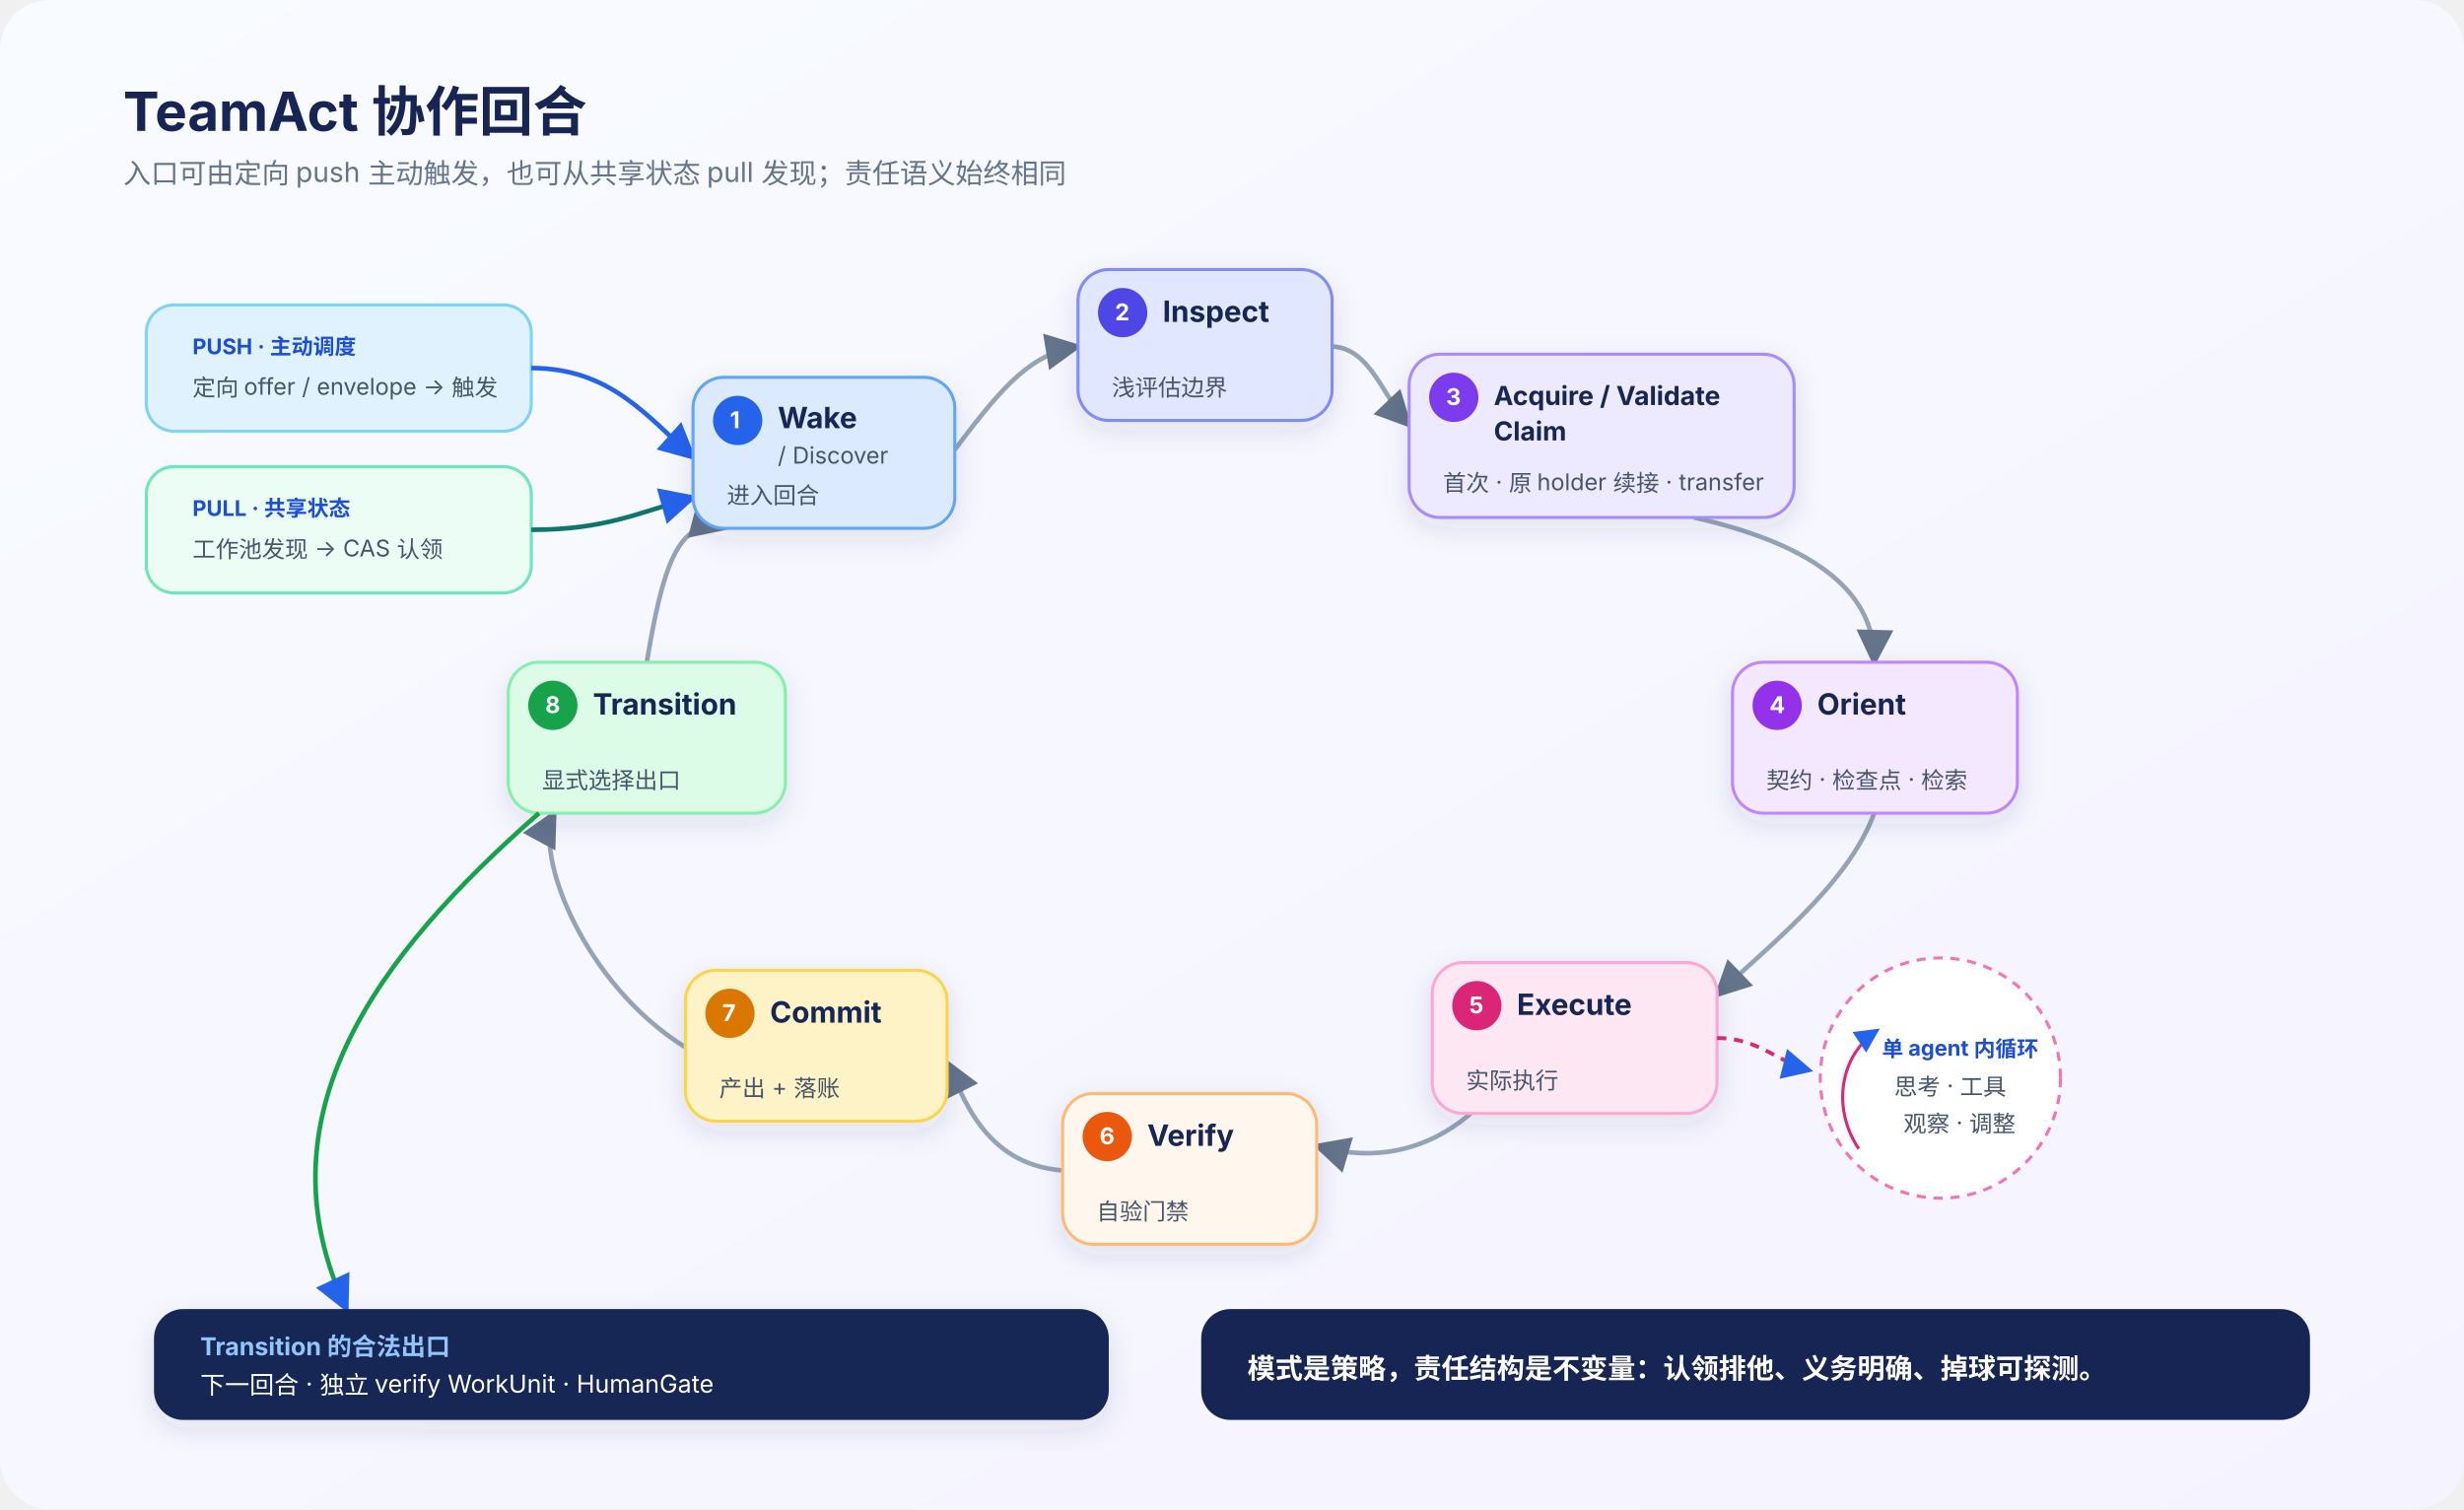
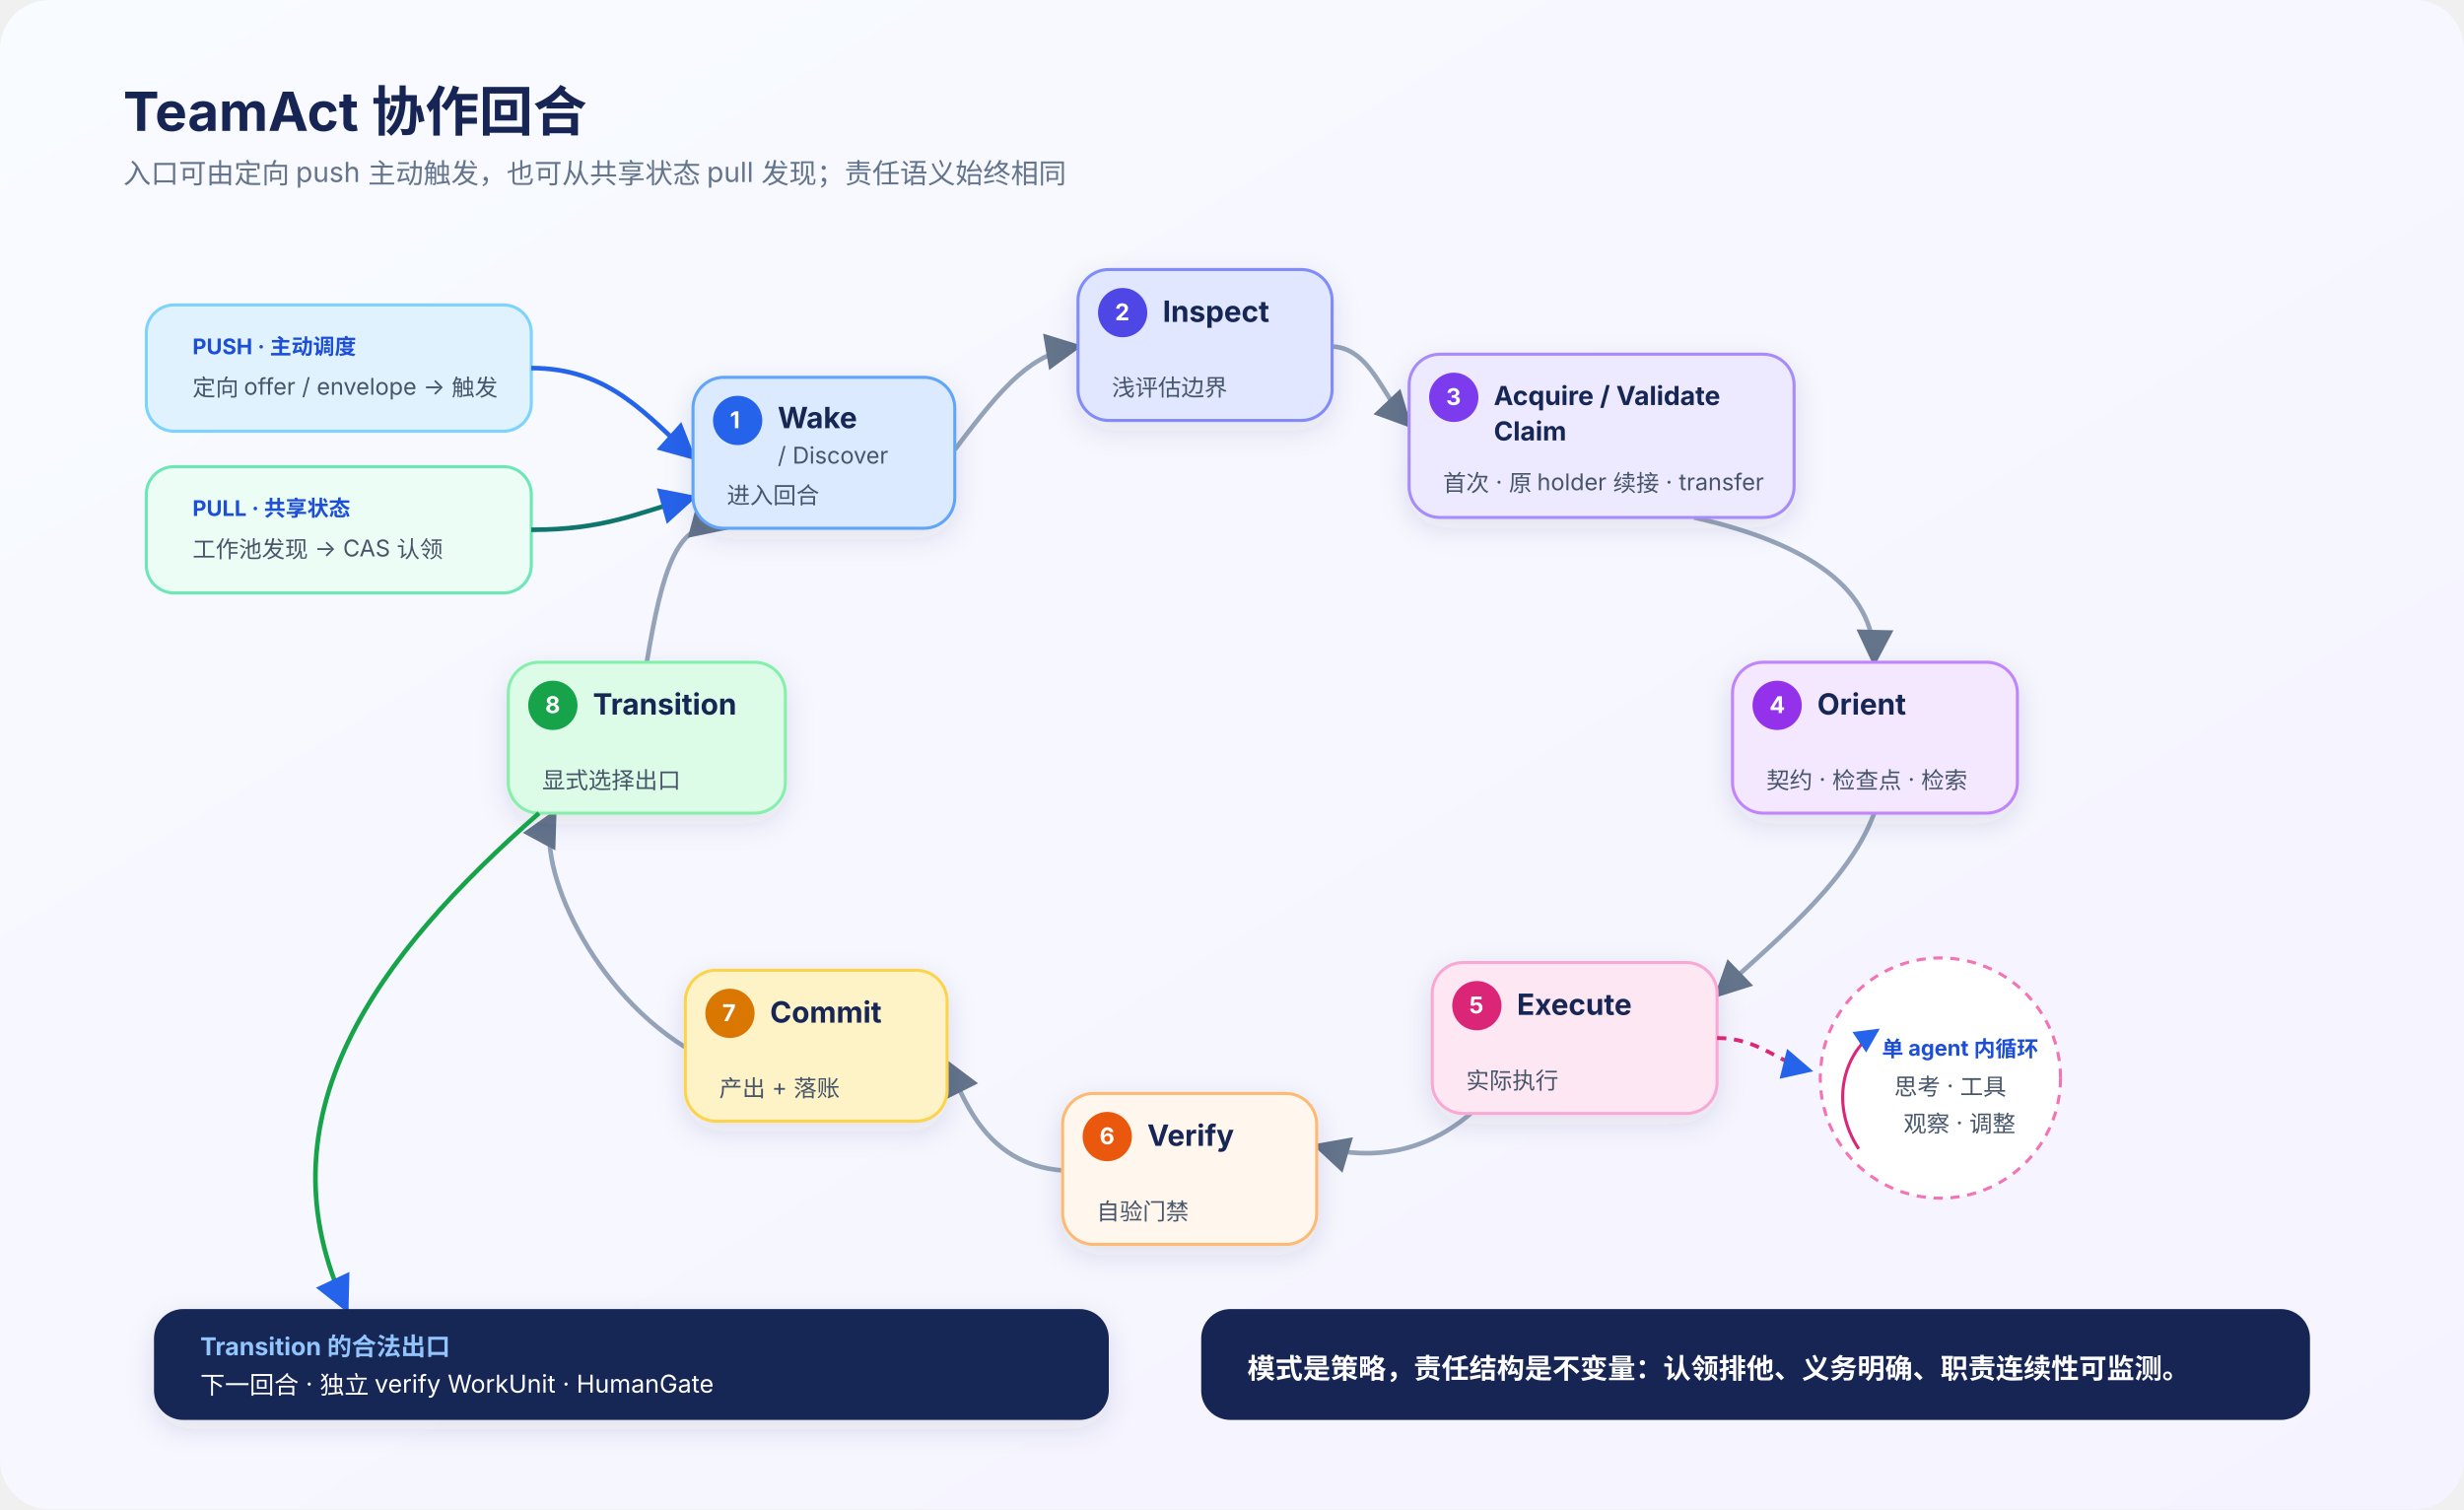
<svg xmlns="http://www.w3.org/2000/svg" width="1600" height="980" viewBox="0 0 1600 980" role="img" aria-labelledby="title desc">
  <defs>
    <linearGradient id="bg" x1="0" y1="0" x2="1" y2="1">
      <stop stop-color="#F8FBFF" />
      <stop offset="1" stop-color="#F5F3FF" />
    </linearGradient>
    <filter id="sh" x="-30%" y="-30%" width="160%" height="160%">
      <feDropShadow dx="0" dy="6" stdDeviation="9" flood-color="#334155" flood-opacity=".12" />
    </filter>
    <marker id="a" markerWidth="10" markerHeight="10" refX="8" refY="5" orient="auto">
      <path d="M1,1 L9,5 L1,9 Z" fill="#64748B" />
    </marker>
    <marker id="b" markerWidth="10" markerHeight="10" refX="8" refY="5" orient="auto">
      <path d="M1,1 L9,5 L1,9 Z" fill="#2563EB" />
    </marker>
    <style>.f{font-family:Inter,'Noto Sans CJK SC','PingFang SC',sans-serif}.h{fill:#172554;font-size:35px;font-weight:750}.s{fill:#64748B;font-size:18px}.step{fill:#172554;font-size:19px;font-weight:750}.step-sm{fill:#172554;font-size:17px;font-weight:750}.num{fill:#fff;font-size:15px;font-weight:750}.copy{fill:#475569;font-size:15px}.tag{fill:#1D4ED8;font-size:14px;font-weight:700}</style>
  </defs>
  <rect width="1600" height="980" rx="32" fill="url(#bg)" />
  <text x="80" y="85" class="f h">TeamAct 协作回合</text>
  <text x="80" y="119" class="f s">入口可由定向 push 主动触发，也可从共享状态 pull 发现；责任语义始终相同</text>
  <g class="f">
    <rect x="95" y="198" width="250" height="82" rx="18" fill="#E0F2FE" stroke="#7DD3FC" stroke-width="2" />
    <text x="125" y="230" class="tag">PUSH · 主动调度</text>
    <text x="125" y="257" class="copy">定向 offer / envelope → 触发</text>
    <rect x="95" y="303" width="250" height="82" rx="18" fill="#ECFDF5" stroke="#6EE7B7" stroke-width="2" />
    <text x="125" y="335" class="tag" fill="#047857">PULL · 共享状态</text>
    <text x="125" y="362" class="copy">工作池发现 → CAS 认领</text>
  </g>
  <path d="M345 239 C396 239 420 270 450 297" fill="none" stroke="#2563EB" stroke-width="3" marker-end="url(#b)" />
  <path d="M345 344 C393 344 414 333 450 323" fill="none" stroke="#0F766E" stroke-width="3" marker-end="url(#b)" />
  <g fill="none" stroke="#94A3B8" stroke-width="3" marker-end="url(#a)">
    <path d="M620 292 C653 248 670 230 700 225" />
    <path d="M865 225 C890 226 898 258 915 276" />
    <path d="M1100 336 C1184 355 1218 388 1217 430" />
    <path d="M1217 528 C1200 575 1145 617 1115 646" />
    <path d="M955 723 C920 753 882 752 855 744" />
    <path d="M690 760 C638 756 625 710 615 690" />
    <path d="M445 680 C379 639 346 554 360 528" />
    <path d="M420 430 C430 370 440 335 470 343" />
  </g>
  <g class="f" filter="url(#sh)">
    <g transform="translate(450 245)">
      <rect width="170" height="98" rx="20" fill="#DBEAFE" stroke="#60A5FA" stroke-width="2" />
      <circle cx="29" cy="28" r="16" fill="#2563EB" />
      <text x="24" y="33" class="num">1</text>
      <text x="55" y="33" class="step">Wake</text>
      <text x="55" y="56" class="copy">/ Discover</text>
      <text x="22" y="82" class="copy">进入回合</text>
    </g>
    <g transform="translate(700 175)">
      <rect width="165" height="98" rx="20" fill="#E0E7FF" stroke="#818CF8" stroke-width="2" />
      <circle cx="29" cy="28" r="16" fill="#4F46E5" />
      <text x="24" y="33" class="num">2</text>
      <text x="55" y="34" class="step">Inspect</text>
      <text x="22" y="82" class="copy">浅评估边界</text>
    </g>
    <g transform="translate(915 230)">
      <rect width="250" height="106" rx="20" fill="#EDE9FE" stroke="#A78BFA" stroke-width="2" />
      <circle cx="29" cy="28" r="16" fill="#7C3AED" />
      <text x="24" y="33" class="num">3</text>
      <text x="55" y="33" class="step-sm">Acquire / Validate</text>
      <text x="55" y="56" class="step-sm">Claim</text>
      <text x="22" y="89" class="copy">首次 · 原 holder 续接 · transfer</text>
    </g>
    <g transform="translate(1125 430)">
      <rect width="185" height="98" rx="20" fill="#F3E8FF" stroke="#C084FC" stroke-width="2" />
      <circle cx="29" cy="28" r="16" fill="#9333EA" />
      <text x="24" y="33" class="num">4</text>
      <text x="55" y="34" class="step">Orient</text>
      <text x="22" y="82" class="copy">契约 · 检查点 · 检索</text>
    </g>
    <g transform="translate(930 625)">
      <rect width="185" height="98" rx="20" fill="#FCE7F3" stroke="#F9A8D4" stroke-width="2" />
      <circle cx="29" cy="28" r="16" fill="#DB2777" />
      <text x="24" y="33" class="num">5</text>
      <text x="55" y="34" class="step">Execute</text>
      <text x="22" y="82" class="copy">实际执行</text>
    </g>
    <g transform="translate(690 710)">
      <rect width="165" height="98" rx="20" fill="#FFF7ED" stroke="#FDBA74" stroke-width="2" />
      <circle cx="29" cy="28" r="16" fill="#EA580C" />
      <text x="24" y="33" class="num">6</text>
      <text x="55" y="34" class="step">Verify</text>
      <text x="22" y="82" class="copy">自验门禁</text>
    </g>
    <g transform="translate(445 630)">
      <rect width="170" height="98" rx="20" fill="#FEF3C7" stroke="#FCD34D" stroke-width="2" />
      <circle cx="29" cy="28" r="16" fill="#D97706" />
      <text x="24" y="33" class="num">7</text>
      <text x="55" y="34" class="step">Commit</text>
      <text x="22" y="82" class="copy">产出 + 落账</text>
    </g>
    <g transform="translate(330 430)">
      <rect width="180" height="98" rx="20" fill="#DCFCE7" stroke="#86EFAC" stroke-width="2" />
      <circle cx="29" cy="28" r="16" fill="#16A34A" />
      <text x="24" y="33" class="num">8</text>
      <text x="55" y="34" class="step">Transition</text>
      <text x="22" y="82" class="copy">显式选择出口</text>
    </g>
  </g>
  <g class="f">
    <path d="M1115 674 C1142 674 1155 690 1175 695" fill="none" stroke="#DB2777" stroke-width="2.5" stroke-dasharray="6 5" marker-end="url(#b)" />
    <circle cx="1260" cy="700" r="78" fill="#fff" stroke="#F472B6" stroke-width="2" stroke-dasharray="6 5" />
    <text x="1222" y="686" class="tag" fill="#BE185D">单 agent 内循环</text>
    <text x="1230" y="711" class="copy">思考 · 工具</text>
    <text x="1236" y="735" class="copy">观察 · 调整</text>
    <path d="M1207 746c-18-27-12-61 12-77" fill="none" stroke="#DB2777" stroke-width="2" marker-end="url(#b)" />
  </g>
  <path d="M350 528 C245 620 166 725 225 850" fill="none" stroke="#16A34A" stroke-width="3" marker-end="url(#b)" />
  <g class="f" filter="url(#sh)">
    <rect x="100" y="850" width="620" height="72" rx="19" fill="#172554" />
    <text x="130" y="880" font-size="16" fill="#93C5FD" font-weight="750">Transition 的合法出口</text>
    <text x="130" y="905" font-size="16" fill="#fff">下一回合 · 独立 verify WorkUnit · HumanGate</text>
  </g>
  <g class="f">
    <rect x="780" y="850" width="720" height="72" rx="19" fill="#172554" />
-     <text x="810" y="895" font-size="18" fill="#fff" font-weight="650">模式是策略，责任结构是不变量：认领排他、义务明确、掉球可探测。</text>
+     <text x="810" y="895" font-size="18" fill="#fff" font-weight="650">模式是策略，责任结构是不变量：认领排他、义务明确、职责连续性可监测。</text>
  </g>
</svg>
